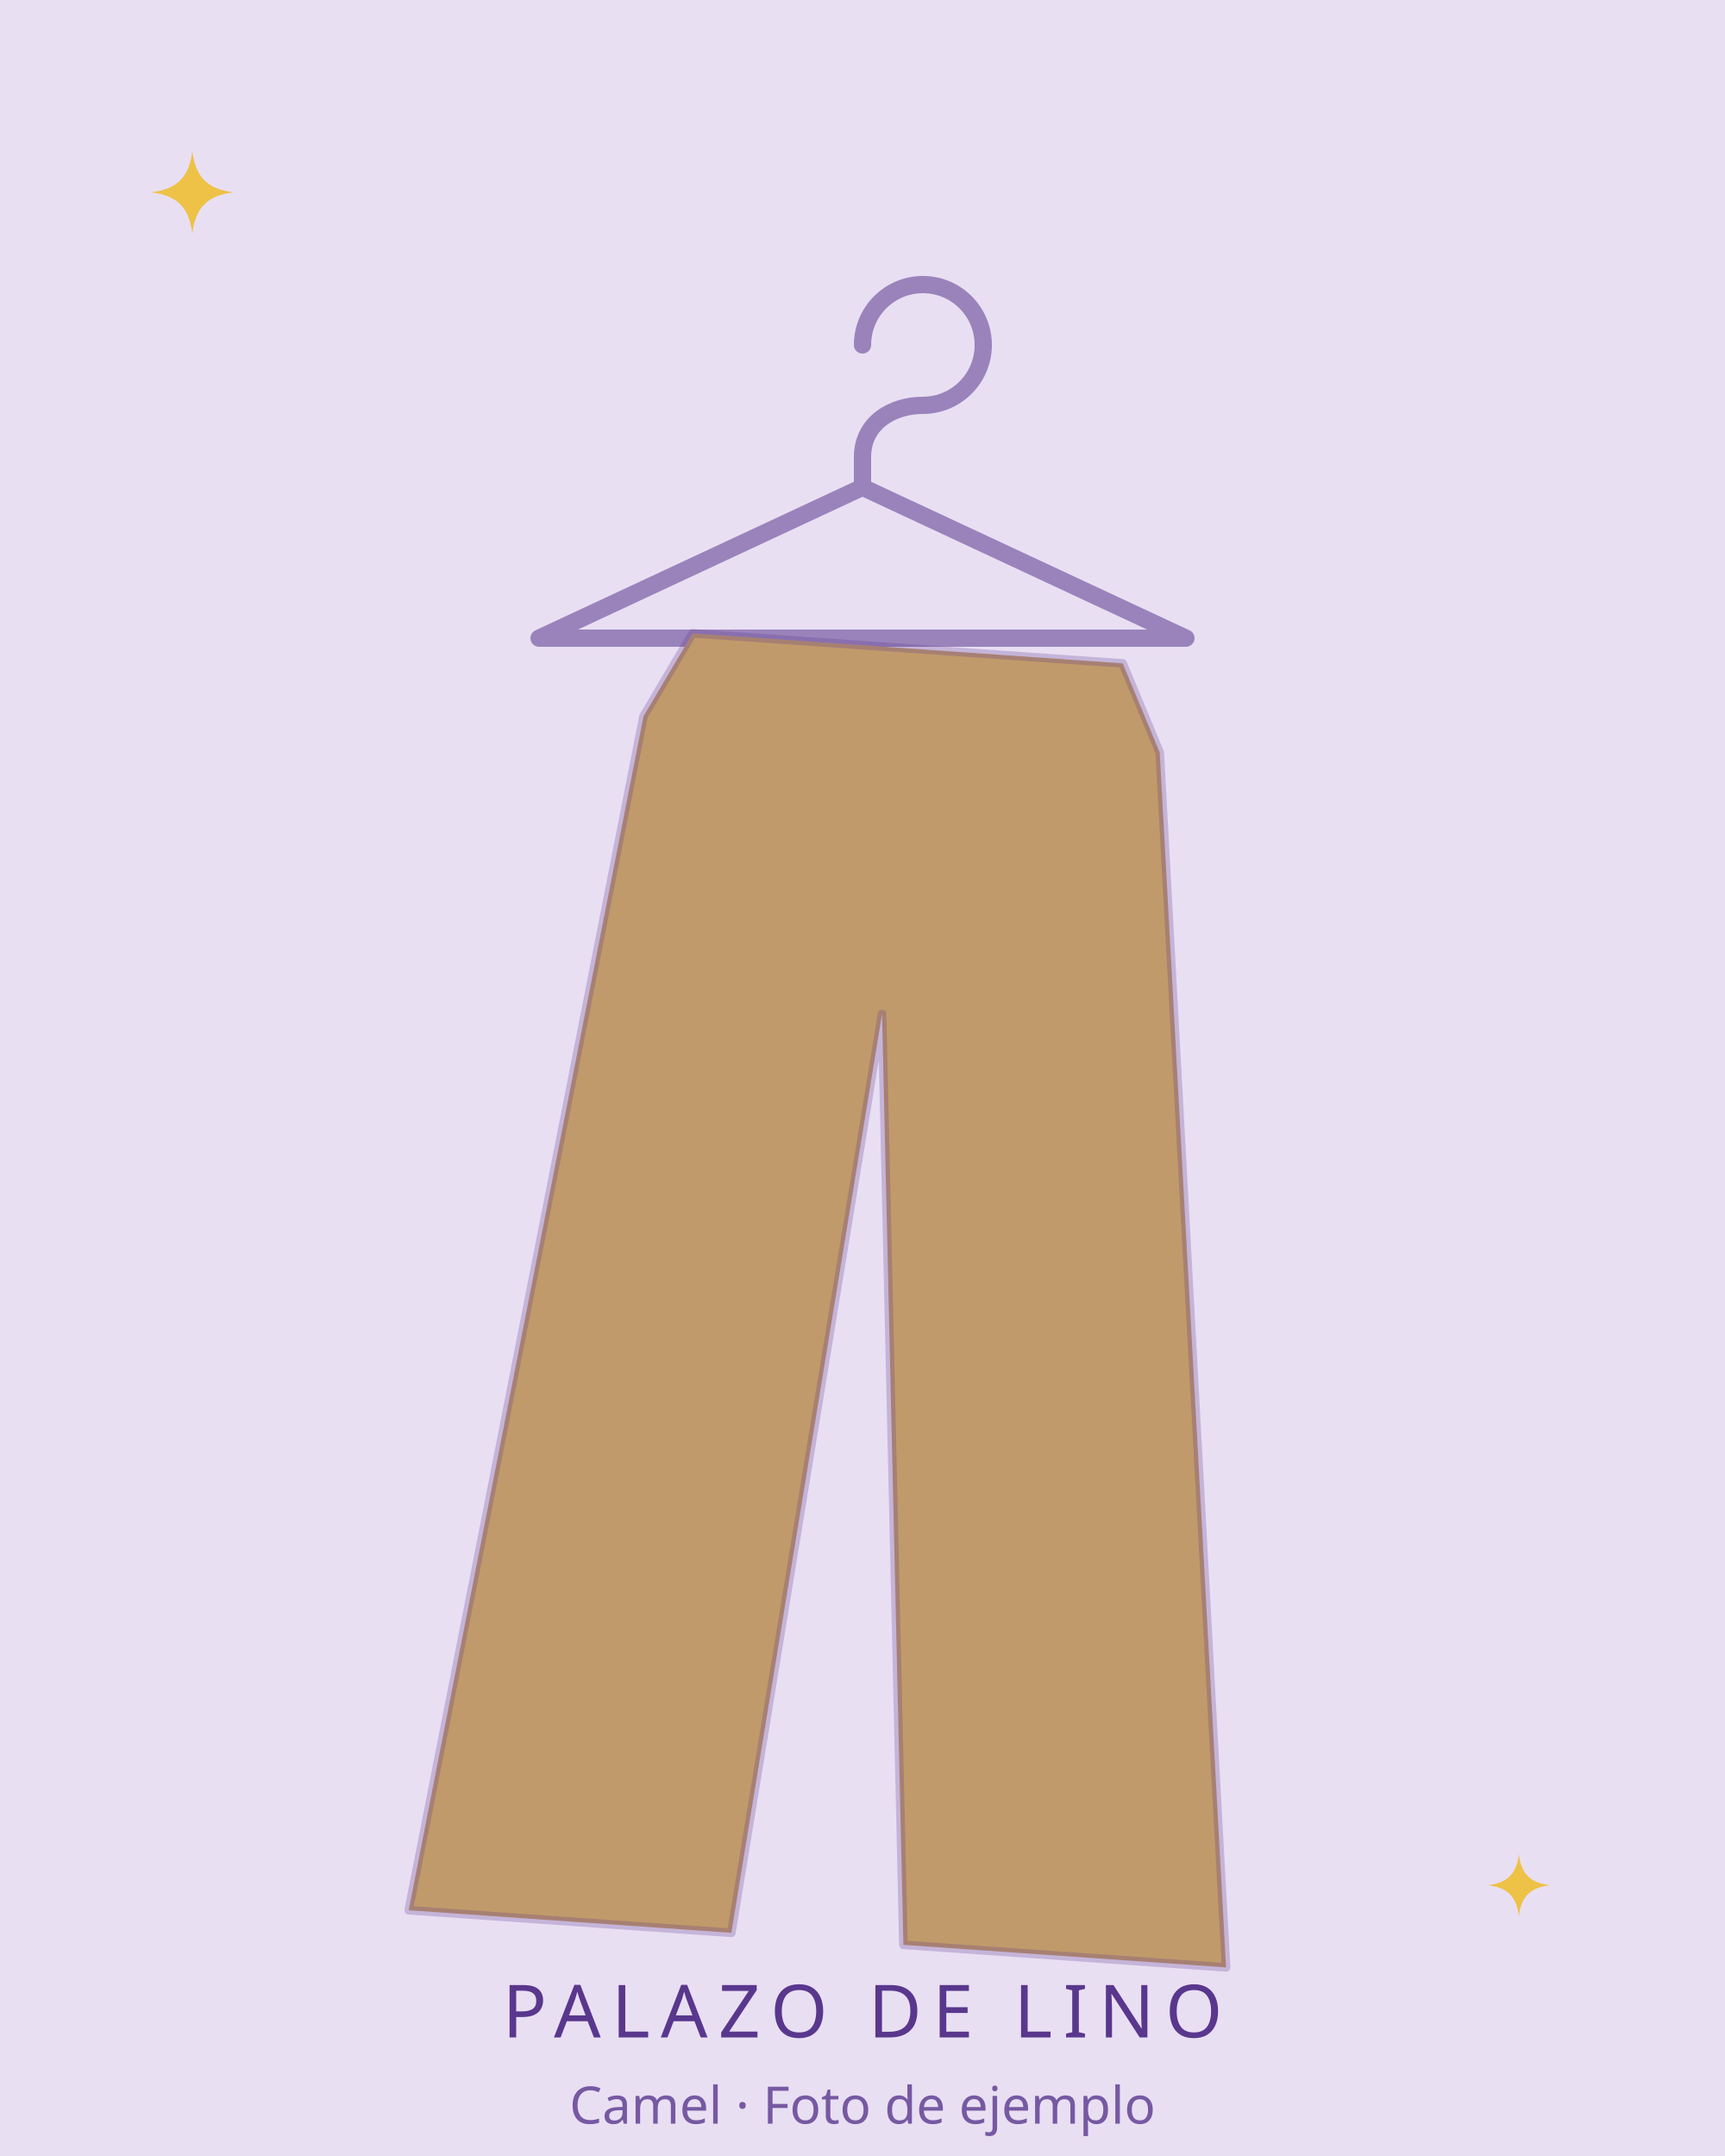
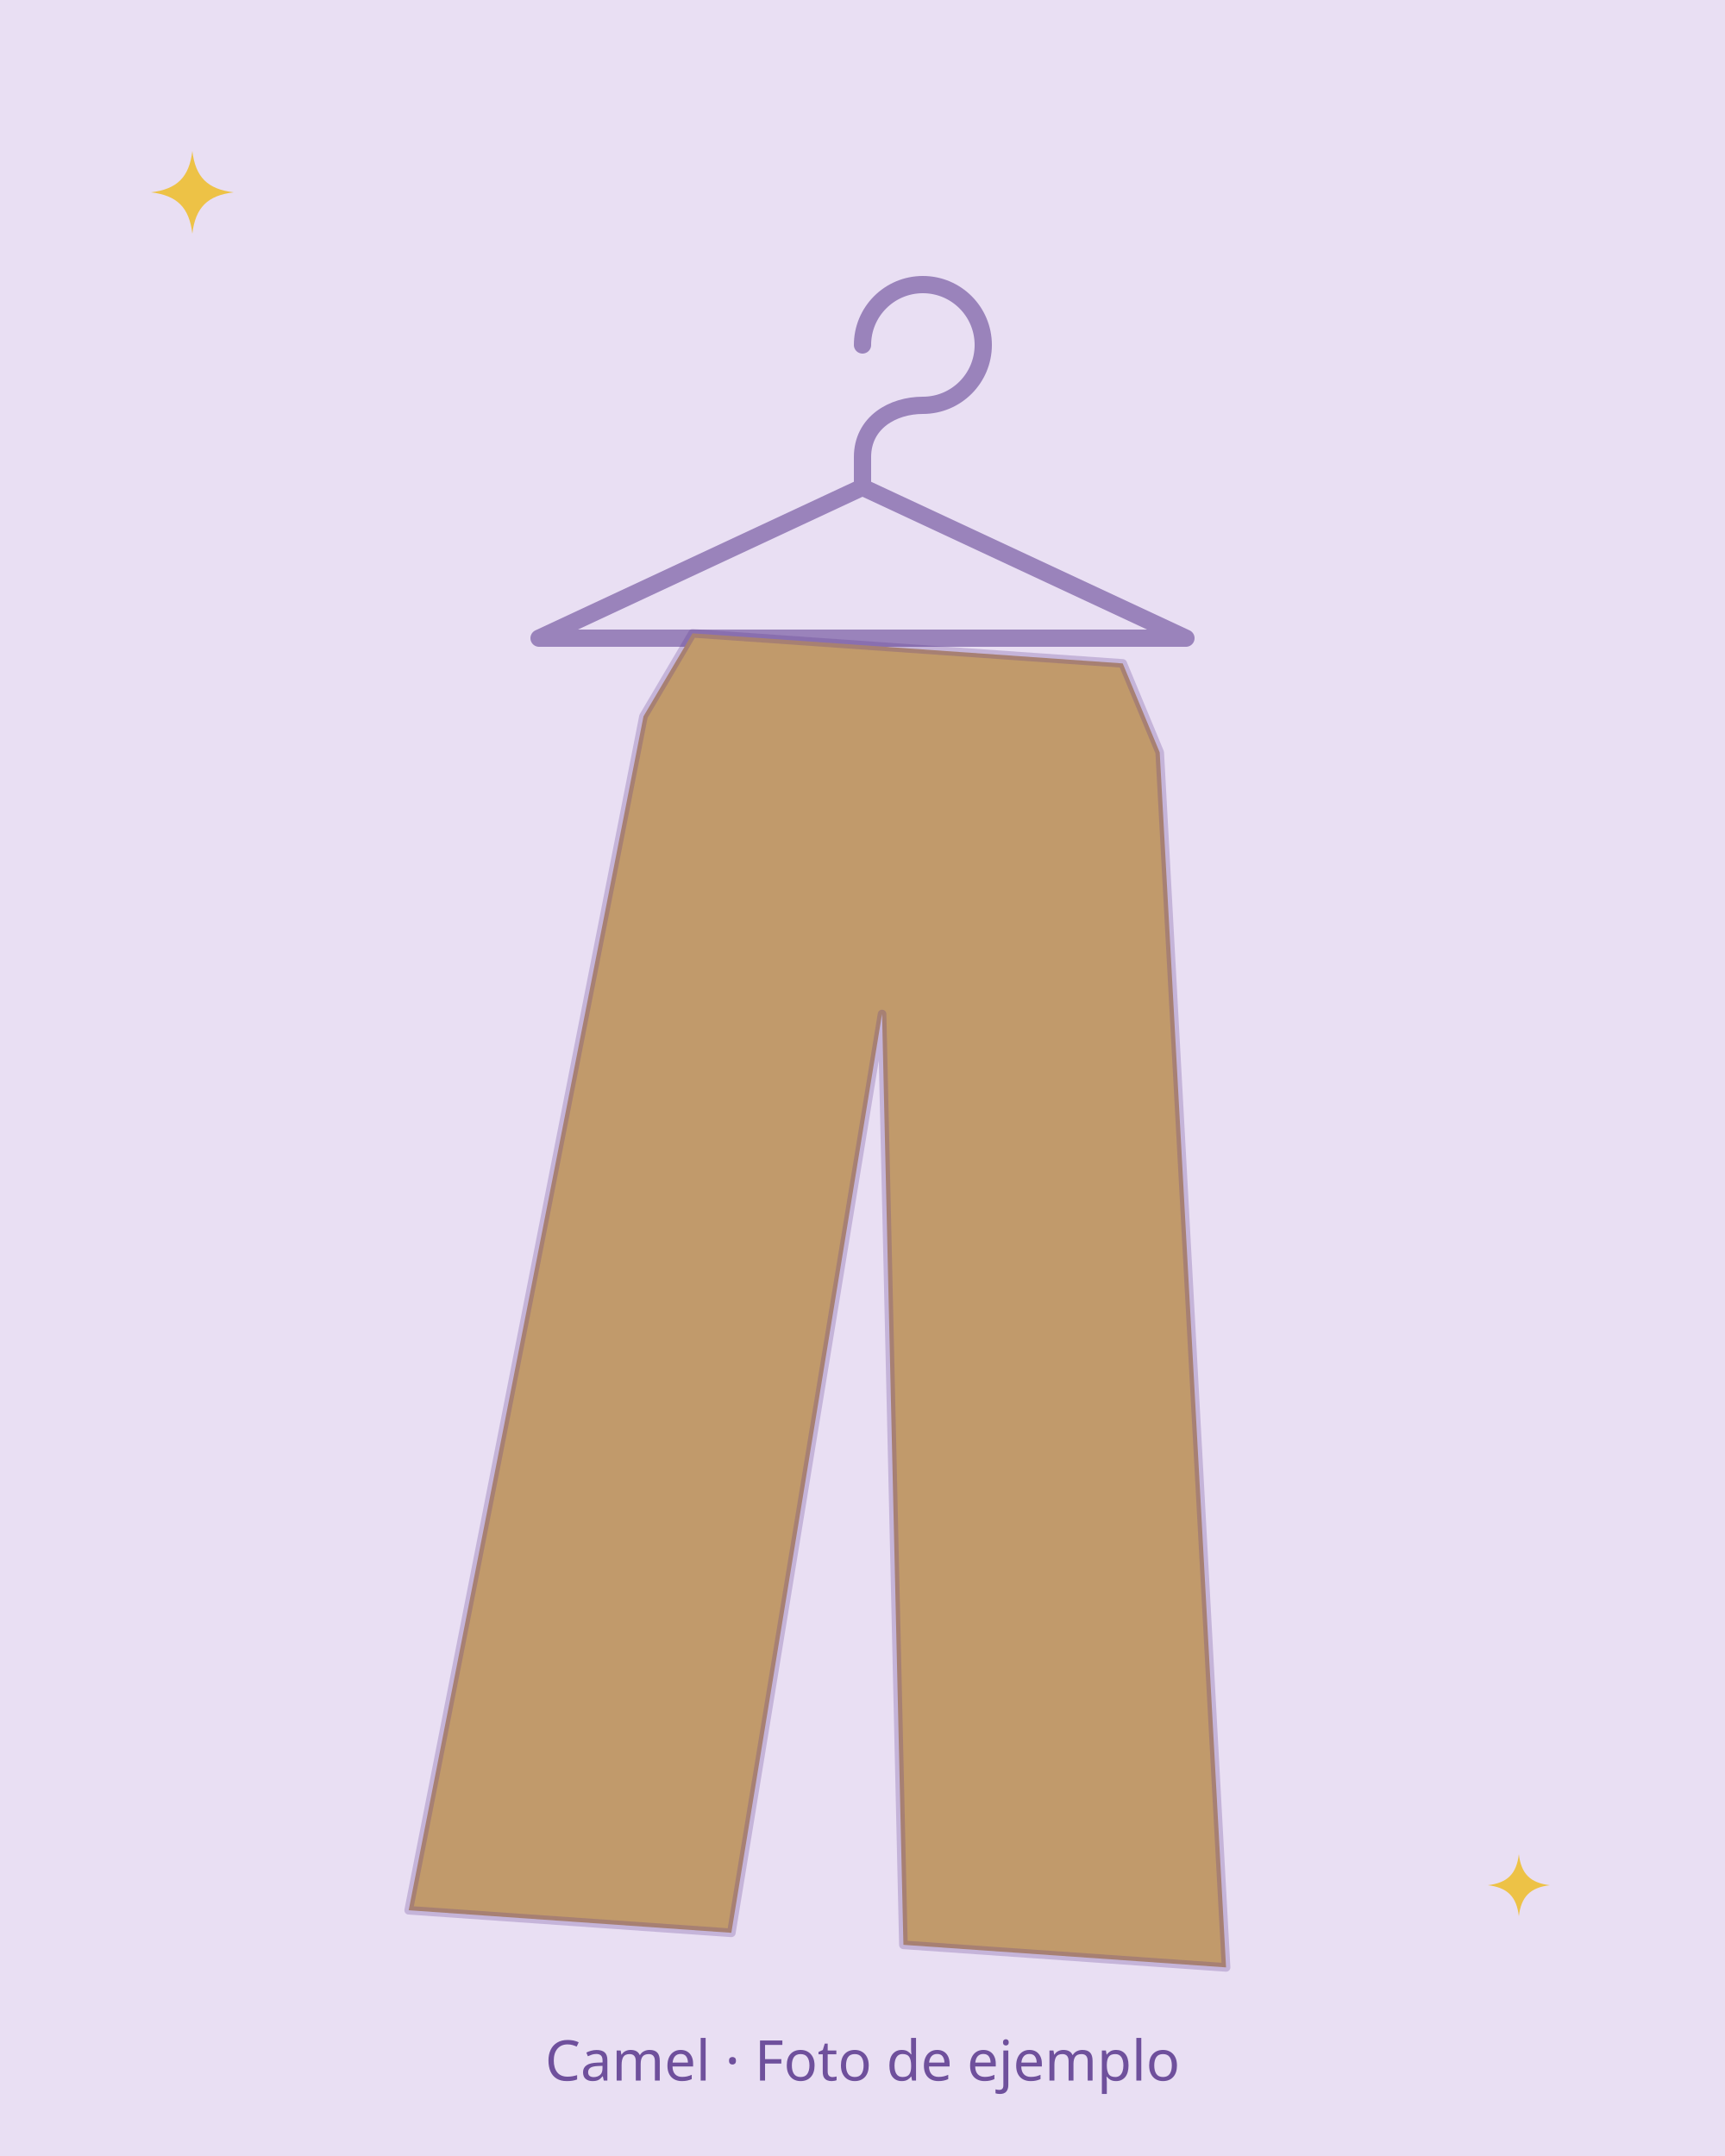
<svg xmlns="http://www.w3.org/2000/svg" viewBox="0 0 800 1000" width="800" height="1000">
  <rect width="800" height="1000" fill="#E9DFF3" />
  <path transform="translate(70 70) scale(1.6)" d="M12 0C12.9 7.6 16.4 11.1 24 12 16.4 12.9 12.9 16.4 12 24 11.1 16.4 7.6 12.9 0 12 7.6 11.1 11.1 7.6 12 0Z" fill="#EDC246" />
  <path transform="translate(690 860) scale(1.2)" d="M12 0C12.9 7.6 16.4 11.1 24 12 16.4 12.9 12.9 16.4 12 24 11.1 16.4 7.6 12.9 0 12 7.6 11.1 11.1 7.6 12 0Z" fill="#EDC246" />
  <path d="M400 160 a28 28 0 1 1 28 28 c-14 0 -28 8 -28 24 v14 l-150 70 h300 l-150 -70" fill="none" stroke="#59378D" stroke-width="8" stroke-linecap="round" stroke-linejoin="round" opacity="0.55" />
  <g transform="translate(800 0) scale(-1 1) rotate(-4 400 600)">
    <path d="M300 300 H500 L520 340 L590 900 H440 L400 470 L360 900 H210 L280 340 Z" fill="#C19A6B" stroke="#59378D" stroke-opacity="0.25" stroke-width="4" stroke-linejoin="round" />
  </g>
-   <text x="400" y="945" text-anchor="middle" font-family="Josefin Sans, Montserrat, sans-serif" font-size="34" letter-spacing="5" fill="#59378D">PALAZO DE LINO</text>
-   <text x="400" y="985" text-anchor="middle" font-family="Montserrat, sans-serif" font-size="24" fill="#59378D" opacity="0.8">Camel · Foto de ejemplo</text>
+   <text x="400" y="965" text-anchor="middle" font-family="Montserrat, sans-serif" font-size="26" fill="#59378D" opacity="0.85">Camel · Foto de ejemplo</text>
</svg>
